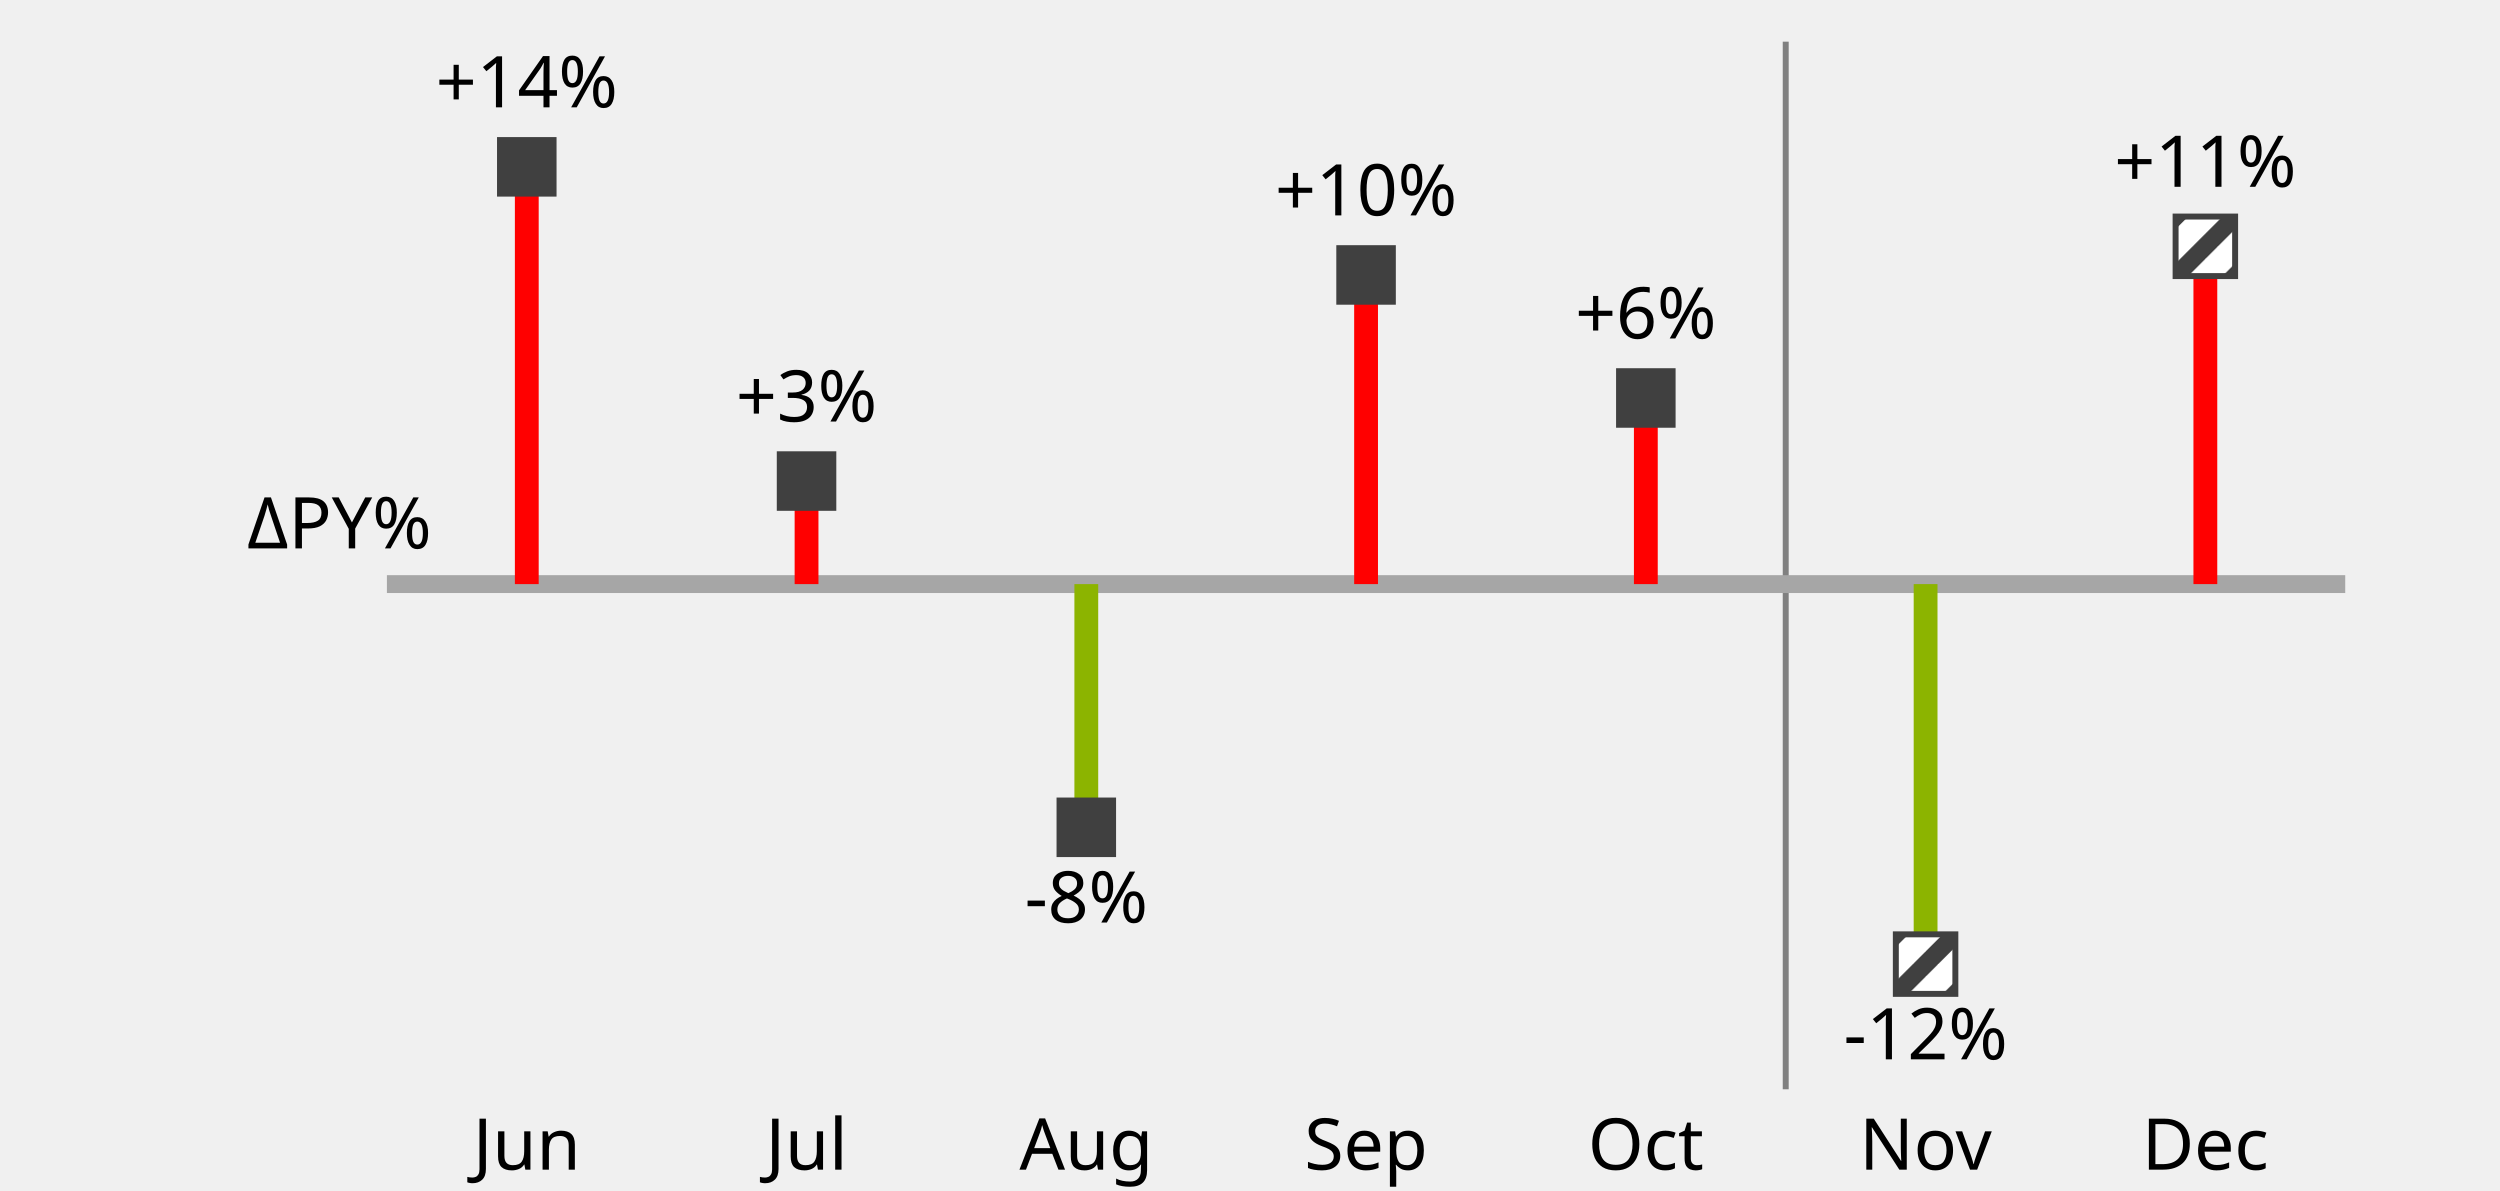
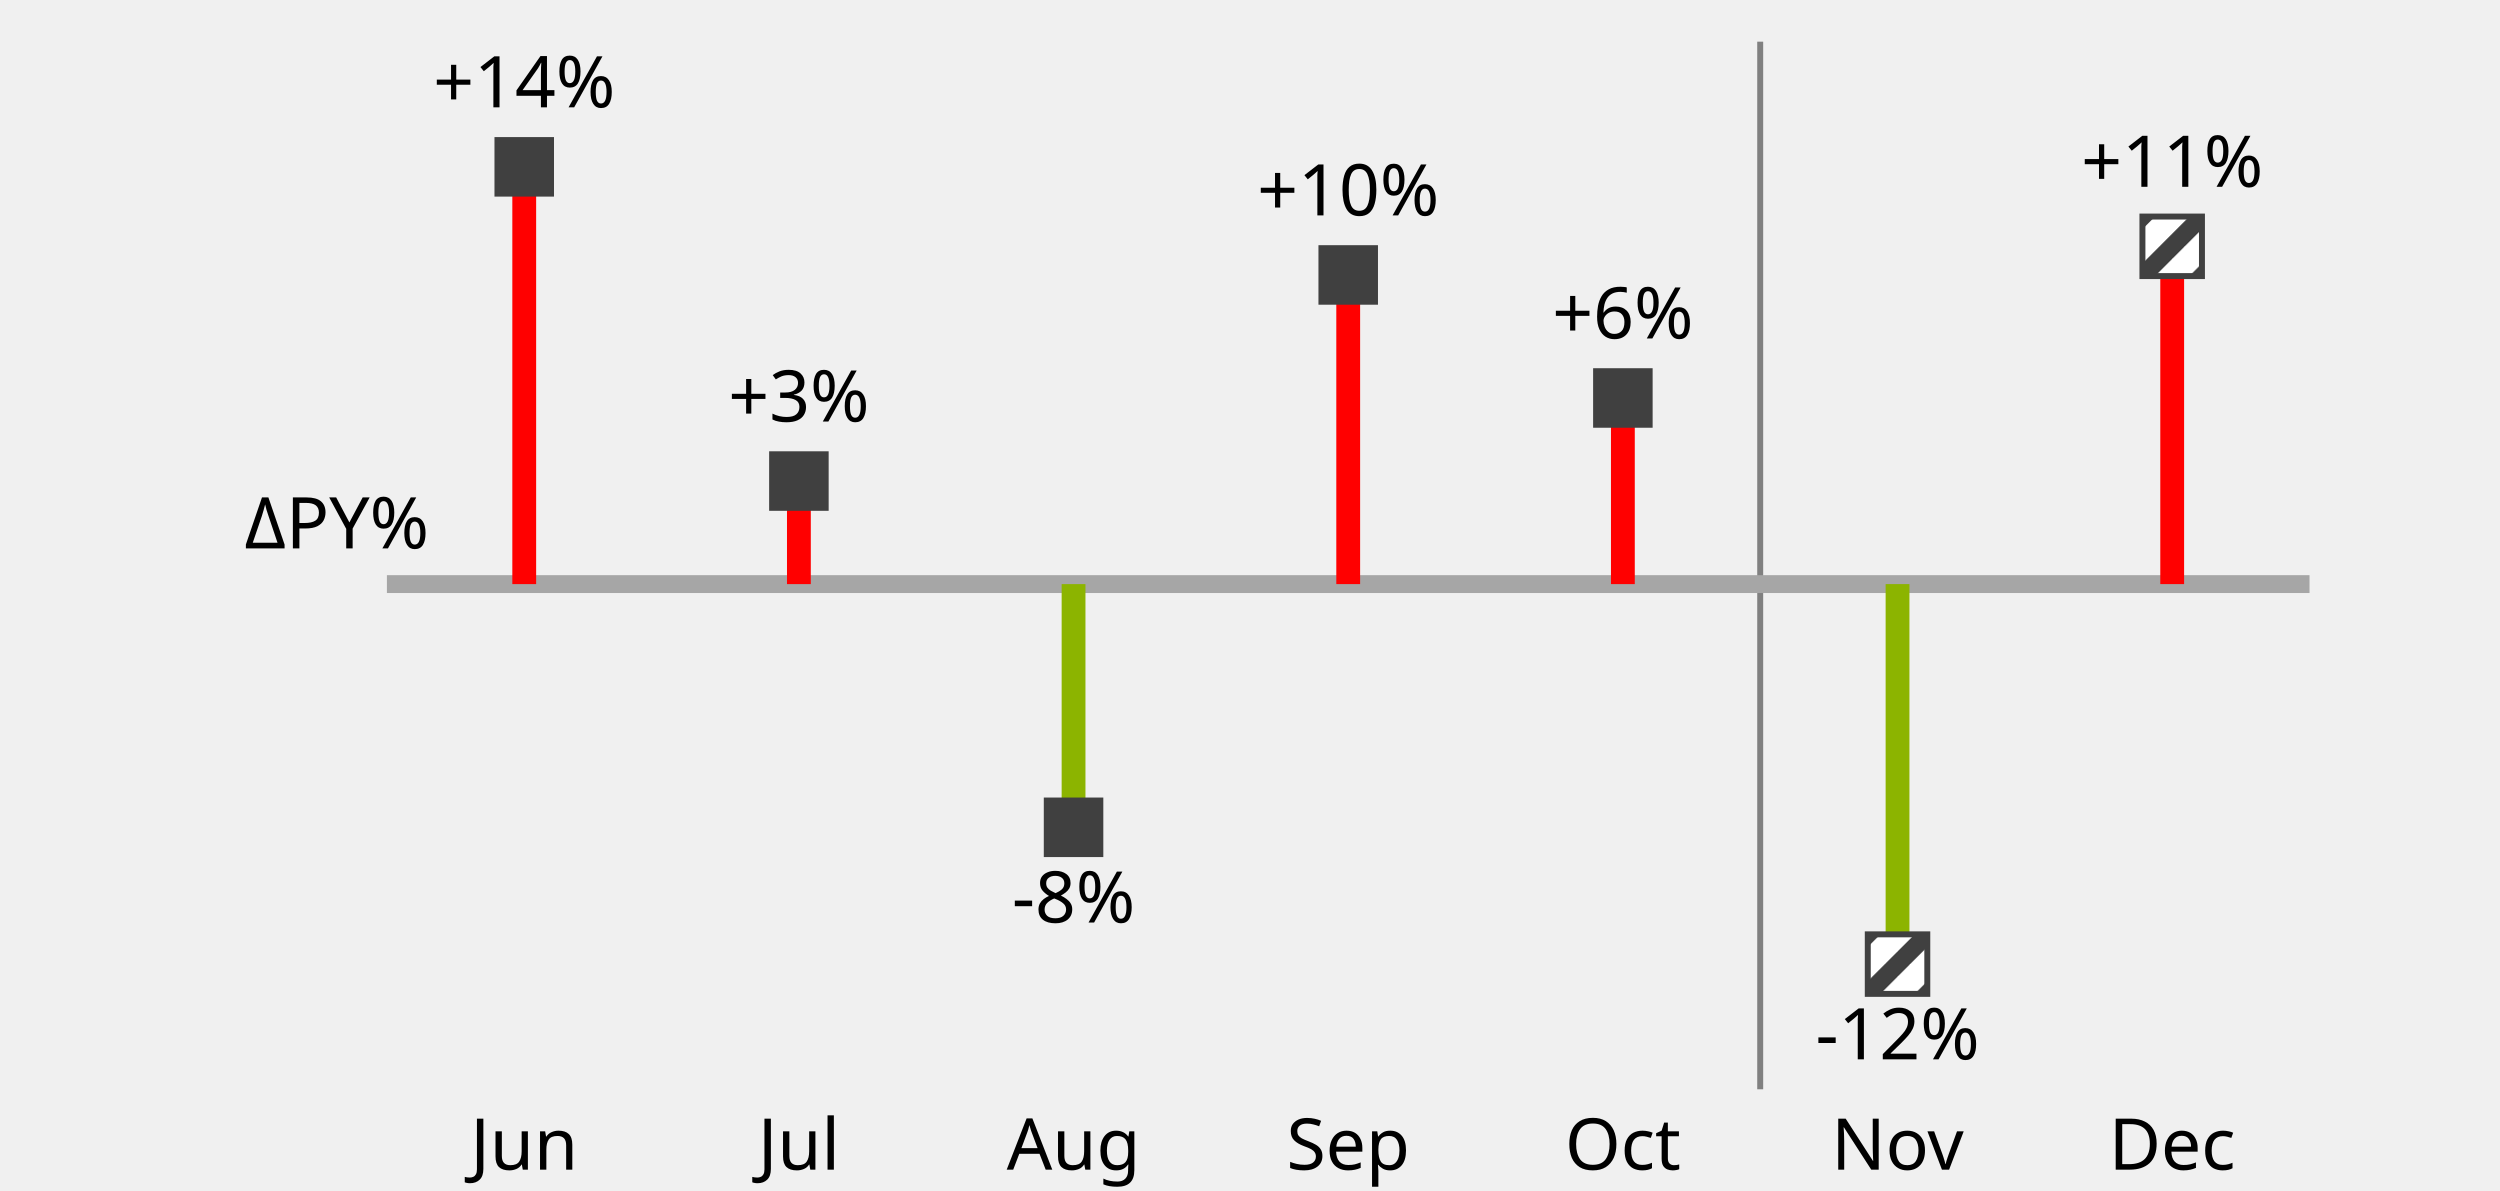
<svg xmlns="http://www.w3.org/2000/svg" version="1.1" class="marks" width="420" height="200" viewBox="0 0 420 200">
  <defs>
    <pattern id="pp-diagonal-stripe-3-404040-FFFFFF" patternUnits="userSpaceOnUse" width="10" height="10">
      <rect width="10" height="10" fill="#FFFFFF" />
      <path d="M-1,1 l2,-2 M0,10 l10,-10 M9,11 l2,-2" stroke="#404040" stroke-width="3" />
    </pattern>
  </defs>
  <g fill="none" stroke-miterlimit="4" transform="translate(65,7)">
    <g class="mark-group role-frame root" role="graphics-object" aria-roledescription="group mark container">
      <g transform="translate(0,0)">
-         <path class="background" aria-hidden="true" d="M0,0h329v176h-329Z" />
+         <path class="background" aria-hidden="true" d="M0,0h323v176h-323Z" />
        <g>
          <g class="mark-group role-axis" role="graphics-symbol" aria-roledescription="axis" aria-label="X-axis for a discrete scale with 7 values: Jun, Jul, Aug, Sep, Oct, Nov, Dec">
            <g transform="translate(0.5,176.5)">
              <path class="background" aria-hidden="true" d="M0,0h0v0h0Z" pointer-events="none" />
              <g>
                <g class="mark-text role-axis-label" pointer-events="none">
-                   <text text-anchor="middle" transform="translate(23,13)" font-family="Segoe UI" font-size="12px" fill="#000000" opacity="1">Jun</text>
-                   <text text-anchor="middle" transform="translate(70,13)" font-family="Segoe UI" font-size="12px" fill="#000000" opacity="1">Jul</text>
-                   <text text-anchor="middle" transform="translate(117,13)" font-family="Segoe UI" font-size="12px" fill="#000000" opacity="1">Aug</text>
-                   <text text-anchor="middle" transform="translate(164,13)" font-family="Segoe UI" font-size="12px" fill="#000000" opacity="1">Sep</text>
-                   <text text-anchor="middle" transform="translate(211,13)" font-family="Segoe UI" font-size="12px" fill="#000000" opacity="1">Oct</text>
-                   <text text-anchor="middle" transform="translate(258,13)" font-family="Segoe UI" font-size="12px" fill="#000000" opacity="1">Nov</text>
-                   <text text-anchor="middle" transform="translate(305,13)" font-family="Segoe UI" font-size="12px" fill="#000000" opacity="1">Dec</text>
+                   <text text-anchor="middle" transform="translate(22.57143,13)" font-family="Segoe UI" font-size="12px" fill="#000000" opacity="1">Jun</text>
+                   <text text-anchor="middle" transform="translate(68.71429,13)" font-family="Segoe UI" font-size="12px" fill="#000000" opacity="1">Jul</text>
+                   <text text-anchor="middle" transform="translate(114.8571,13)" font-family="Segoe UI" font-size="12px" fill="#000000" opacity="1">Aug</text>
+                   <text text-anchor="middle" transform="translate(161,13)" font-family="Segoe UI" font-size="12px" fill="#000000" opacity="1">Sep</text>
+                   <text text-anchor="middle" transform="translate(207.1429,13)" font-family="Segoe UI" font-size="12px" fill="#000000" opacity="1">Oct</text>
+                   <text text-anchor="middle" transform="translate(253.2857,13)" font-family="Segoe UI" font-size="12px" fill="#000000" opacity="1">Nov</text>
+                   <text text-anchor="middle" transform="translate(299.4286,13)" font-family="Segoe UI" font-size="12px" fill="#000000" opacity="1">Dec</text>
                </g>
              </g>
              <path class="foreground" aria-hidden="true" d="" pointer-events="none" display="none" />
            </g>
          </g>
          <g class="mark-symbol role-mark layer_0_marks" role="graphics-object" aria-roledescription="symbol mark container">
-             <path aria-label="Period: Jun" role="graphics-symbol" aria-roledescription="point" transform="translate(23.5,0)" d="M2.739,0A2.739,2.739,0,1,1,-2.739,0A2.739,2.739,0,1,1,2.739,0" stroke="#4c78a8" stroke-width="2" opacity="0" />
-             <path aria-label="Period: Jul" role="graphics-symbol" aria-roledescription="point" transform="translate(70.5,0)" d="M2.739,0A2.739,2.739,0,1,1,-2.739,0A2.739,2.739,0,1,1,2.739,0" stroke="#4c78a8" stroke-width="2" opacity="0" />
-             <path aria-label="Period: Aug" role="graphics-symbol" aria-roledescription="point" transform="translate(117.5,0)" d="M2.739,0A2.739,2.739,0,1,1,-2.739,0A2.739,2.739,0,1,1,2.739,0" stroke="#4c78a8" stroke-width="2" opacity="0" />
-             <path aria-label="Period: Sep" role="graphics-symbol" aria-roledescription="point" transform="translate(164.5,0)" d="M2.739,0A2.739,2.739,0,1,1,-2.739,0A2.739,2.739,0,1,1,2.739,0" stroke="#4c78a8" stroke-width="2" opacity="0" />
-             <path aria-label="Period: Oct" role="graphics-symbol" aria-roledescription="point" transform="translate(211.5,0)" d="M2.739,0A2.739,2.739,0,1,1,-2.739,0A2.739,2.739,0,1,1,2.739,0" stroke="#4c78a8" stroke-width="2" opacity="0" />
-             <path aria-label="Period: Nov" role="graphics-symbol" aria-roledescription="point" transform="translate(258.5,0)" d="M2.739,0A2.739,2.739,0,1,1,-2.739,0A2.739,2.739,0,1,1,2.739,0" stroke="#4c78a8" stroke-width="2" opacity="0" />
-             <path aria-label="Period: Dec" role="graphics-symbol" aria-roledescription="point" transform="translate(305.5,0)" d="M2.739,0A2.739,2.739,0,1,1,-2.739,0A2.739,2.739,0,1,1,2.739,0" stroke="#4c78a8" stroke-width="2" opacity="0" />
+             <path aria-label="Period: Jun" role="graphics-symbol" aria-roledescription="point" transform="translate(23.07143,0)" d="M2.739,0A2.739,2.739,0,1,1,-2.739,0A2.739,2.739,0,1,1,2.739,0" stroke="#4c78a8" stroke-width="2" opacity="0" />
+             <path aria-label="Period: Jul" role="graphics-symbol" aria-roledescription="point" transform="translate(69.21429,0)" d="M2.739,0A2.739,2.739,0,1,1,-2.739,0A2.739,2.739,0,1,1,2.739,0" stroke="#4c78a8" stroke-width="2" opacity="0" />
+             <path aria-label="Period: Aug" role="graphics-symbol" aria-roledescription="point" transform="translate(115.3571,0)" d="M2.739,0A2.739,2.739,0,1,1,-2.739,0A2.739,2.739,0,1,1,2.739,0" stroke="#4c78a8" stroke-width="2" opacity="0" />
+             <path aria-label="Period: Sep" role="graphics-symbol" aria-roledescription="point" transform="translate(161.5,0)" d="M2.739,0A2.739,2.739,0,1,1,-2.739,0A2.739,2.739,0,1,1,2.739,0" stroke="#4c78a8" stroke-width="2" opacity="0" />
+             <path aria-label="Period: Oct" role="graphics-symbol" aria-roledescription="point" transform="translate(207.6429,0)" d="M2.739,0A2.739,2.739,0,1,1,-2.739,0A2.739,2.739,0,1,1,2.739,0" stroke="#4c78a8" stroke-width="2" opacity="0" />
+             <path aria-label="Period: Nov" role="graphics-symbol" aria-roledescription="point" transform="translate(253.7857,0)" d="M2.739,0A2.739,2.739,0,1,1,-2.739,0A2.739,2.739,0,1,1,2.739,0" stroke="#4c78a8" stroke-width="2" opacity="0" />
+             <path aria-label="Period: Dec" role="graphics-symbol" aria-roledescription="point" transform="translate(299.9286,0)" d="M2.739,0A2.739,2.739,0,1,1,-2.739,0A2.739,2.739,0,1,1,2.739,0" stroke="#4c78a8" stroke-width="2" opacity="0" />
          </g>
          <g class="mark-symbol role-mark layer_1_marks" role="graphics-object" aria-roledescription="symbol mark container">
-             <path aria-label="Period: Jun" role="graphics-symbol" aria-roledescription="point" transform="translate(23.5,176)" d="M2.739,0A2.739,2.739,0,1,1,-2.739,0A2.739,2.739,0,1,1,2.739,0" stroke="#4c78a8" stroke-width="2" opacity="0" />
-             <path aria-label="Period: Jul" role="graphics-symbol" aria-roledescription="point" transform="translate(70.5,176)" d="M2.739,0A2.739,2.739,0,1,1,-2.739,0A2.739,2.739,0,1,1,2.739,0" stroke="#4c78a8" stroke-width="2" opacity="0" />
-             <path aria-label="Period: Aug" role="graphics-symbol" aria-roledescription="point" transform="translate(117.5,176)" d="M2.739,0A2.739,2.739,0,1,1,-2.739,0A2.739,2.739,0,1,1,2.739,0" stroke="#4c78a8" stroke-width="2" opacity="0" />
-             <path aria-label="Period: Sep" role="graphics-symbol" aria-roledescription="point" transform="translate(164.5,176)" d="M2.739,0A2.739,2.739,0,1,1,-2.739,0A2.739,2.739,0,1,1,2.739,0" stroke="#4c78a8" stroke-width="2" opacity="0" />
-             <path aria-label="Period: Oct" role="graphics-symbol" aria-roledescription="point" transform="translate(211.5,176)" d="M2.739,0A2.739,2.739,0,1,1,-2.739,0A2.739,2.739,0,1,1,2.739,0" stroke="#4c78a8" stroke-width="2" opacity="0" />
-             <path aria-label="Period: Nov" role="graphics-symbol" aria-roledescription="point" transform="translate(258.5,176)" d="M2.739,0A2.739,2.739,0,1,1,-2.739,0A2.739,2.739,0,1,1,2.739,0" stroke="#4c78a8" stroke-width="2" opacity="0" />
-             <path aria-label="Period: Dec" role="graphics-symbol" aria-roledescription="point" transform="translate(305.5,176)" d="M2.739,0A2.739,2.739,0,1,1,-2.739,0A2.739,2.739,0,1,1,2.739,0" stroke="#4c78a8" stroke-width="2" opacity="0" />
+             <path aria-label="Period: Jun" role="graphics-symbol" aria-roledescription="point" transform="translate(23.07143,176)" d="M2.739,0A2.739,2.739,0,1,1,-2.739,0A2.739,2.739,0,1,1,2.739,0" stroke="#4c78a8" stroke-width="2" opacity="0" />
+             <path aria-label="Period: Jul" role="graphics-symbol" aria-roledescription="point" transform="translate(69.21429,176)" d="M2.739,0A2.739,2.739,0,1,1,-2.739,0A2.739,2.739,0,1,1,2.739,0" stroke="#4c78a8" stroke-width="2" opacity="0" />
+             <path aria-label="Period: Aug" role="graphics-symbol" aria-roledescription="point" transform="translate(115.3571,176)" d="M2.739,0A2.739,2.739,0,1,1,-2.739,0A2.739,2.739,0,1,1,2.739,0" stroke="#4c78a8" stroke-width="2" opacity="0" />
+             <path aria-label="Period: Sep" role="graphics-symbol" aria-roledescription="point" transform="translate(161.5,176)" d="M2.739,0A2.739,2.739,0,1,1,-2.739,0A2.739,2.739,0,1,1,2.739,0" stroke="#4c78a8" stroke-width="2" opacity="0" />
+             <path aria-label="Period: Oct" role="graphics-symbol" aria-roledescription="point" transform="translate(207.6429,176)" d="M2.739,0A2.739,2.739,0,1,1,-2.739,0A2.739,2.739,0,1,1,2.739,0" stroke="#4c78a8" stroke-width="2" opacity="0" />
+             <path aria-label="Period: Nov" role="graphics-symbol" aria-roledescription="point" transform="translate(253.7857,176)" d="M2.739,0A2.739,2.739,0,1,1,-2.739,0A2.739,2.739,0,1,1,2.739,0" stroke="#4c78a8" stroke-width="2" opacity="0" />
+             <path aria-label="Period: Dec" role="graphics-symbol" aria-roledescription="point" transform="translate(299.9286,176)" d="M2.739,0A2.739,2.739,0,1,1,-2.739,0A2.739,2.739,0,1,1,2.739,0" stroke="#4c78a8" stroke-width="2" opacity="0" />
          </g>
          <g class="mark-rect role-mark layer_2_marks" role="graphics-object" aria-roledescription="rect mark container">
-             <path aria-label="Period: Jun" role="graphics-symbol" aria-roledescription="bar" d="M-3.552713678800501e-15,0h47v176h-47Z" opacity="1" />
-             <path aria-label="Period: Jul" role="graphics-symbol" aria-roledescription="bar" d="M47,0h47v176h-47Z" opacity="1" />
-             <path aria-label="Period: Aug" role="graphics-symbol" aria-roledescription="bar" d="M94,0h47v176h-47Z" opacity="1" />
-             <path aria-label="Period: Sep" role="graphics-symbol" aria-roledescription="bar" d="M141,0h47v176h-47Z" opacity="1" />
-             <path aria-label="Period: Oct" role="graphics-symbol" aria-roledescription="bar" d="M188,0h47v176h-47Z" opacity="1" />
-             <path aria-label="Period: Nov" role="graphics-symbol" aria-roledescription="bar" d="M235,0h47v176h-47Z" opacity="1" />
-             <path aria-label="Period: Dec" role="graphics-symbol" aria-roledescription="bar" d="M282,0h47v176h-47Z" opacity="1" />
+             <path aria-label="Period: Jun" role="graphics-symbol" aria-roledescription="bar" d="M0,0h46.143v176h-46.143Z" opacity="1" />
+             <path aria-label="Period: Jul" role="graphics-symbol" aria-roledescription="bar" d="M46.143,0h46.143v176h-46.143Z" opacity="1" />
+             <path aria-label="Period: Aug" role="graphics-symbol" aria-roledescription="bar" d="M92.286,0h46.143v176h-46.143Z" opacity="1" />
+             <path aria-label="Period: Sep" role="graphics-symbol" aria-roledescription="bar" d="M138.429,0h46.143v176h-46.143Z" opacity="1" />
+             <path aria-label="Period: Oct" role="graphics-symbol" aria-roledescription="bar" d="M184.571,0h46.143v176h-46.143Z" opacity="1" />
+             <path aria-label="Period: Nov" role="graphics-symbol" aria-roledescription="bar" d="M230.714,0h46.143v176h-46.143Z" opacity="1" />
+             <path aria-label="Period: Dec" role="graphics-symbol" aria-roledescription="bar" d="M276.857,0h46.143v176h-46.143Z" opacity="1" />
          </g>
          <g class="mark-rule role-mark layer_3_marks" role="graphics-object" aria-roledescription="rule mark container">
-             <line aria-label="Period: Nov" role="graphics-symbol" aria-roledescription="rule mark" transform="translate(235,0)" x2="0" y2="176" stroke="#808080" stroke-width="1" />
+             <line aria-label="Period: Nov" role="graphics-symbol" aria-roledescription="rule mark" transform="translate(230.7143,0)" x2="0" y2="176" stroke="#808080" stroke-width="1" />
          </g>
          <g class="mark-rule role-mark layer_4_marks" role="graphics-symbol" aria-roledescription="rule mark container">
-             <line transform="translate(0,91.12945)" x2="329" y2="0" stroke="#A6A6A6" stroke-width="3" />
+             <line transform="translate(0,91.12945)" x2="323" y2="0" stroke="#A6A6A6" stroke-width="3" />
          </g>
          <g class="mark-rule role-mark layer_5_marks" role="graphics-symbol" aria-roledescription="rule mark container" />
          <g class="mark-rule role-mark layer_6_marks" role="graphics-symbol" aria-roledescription="rule mark container" />
          <g class="mark-rule role-mark layer_7_marks" role="graphics-object" aria-roledescription="rule mark container">
-             <line aria-label="Period: Jun; Δ%: +14%" role="graphics-symbol" aria-roledescription="rule mark" transform="translate(23.5,21.02987)" x2="0" y2="70.1" stroke="#FF0000" stroke-width="4" stroke-linecap="butt" opacity="1" />
-             <line aria-label="Period: Jul; Δ%: +3%" role="graphics-symbol" aria-roledescription="rule mark" transform="translate(70.5,73.81672)" x2="0" y2="17.313" stroke="#FF0000" stroke-width="4" stroke-linecap="butt" opacity="1" />
-             <line aria-label="Period: Aug; Δ%: -8%" role="graphics-symbol" aria-roledescription="rule mark" transform="translate(117.5,131.9875)" x2="0" y2="-40.858" stroke="#8CB400" stroke-width="4" stroke-linecap="butt" opacity="1" />
-             <line aria-label="Period: Sep; Δ%: +10%" role="graphics-symbol" aria-roledescription="rule mark" transform="translate(164.5,39.19126)" x2="0" y2="51.938" stroke="#FF0000" stroke-width="4" stroke-linecap="butt" opacity="1" />
-             <line aria-label="Period: Oct; Δ%: +6%" role="graphics-symbol" aria-roledescription="rule mark" transform="translate(211.5,59.86054)" x2="0" y2="31.269" stroke="#FF0000" stroke-width="4" stroke-linecap="butt" opacity="1" />
-             <line aria-label="Period: Nov; Δ%: -12%" role="graphics-symbol" aria-roledescription="rule mark" transform="translate(258.5,154.9701)" x2="0" y2="-63.841" stroke="#8CB400" stroke-width="4" stroke-linecap="butt" opacity="1" />
-             <line aria-label="Period: Dec; Δ%: +11%" role="graphics-symbol" aria-roledescription="rule mark" transform="translate(305.5,34.38217)" x2="0" y2="56.747" stroke="#FF0000" stroke-width="4" stroke-linecap="butt" opacity="1" />
+             <line aria-label="Period: Jun; Δ%: +14%" role="graphics-symbol" aria-roledescription="rule mark" transform="translate(23.07143,21.02987)" x2="0" y2="70.1" stroke="#FF0000" stroke-width="4" stroke-linecap="butt" opacity="1" />
+             <line aria-label="Period: Jul; Δ%: +3%" role="graphics-symbol" aria-roledescription="rule mark" transform="translate(69.21429,73.81672)" x2="0" y2="17.313" stroke="#FF0000" stroke-width="4" stroke-linecap="butt" opacity="1" />
+             <line aria-label="Period: Aug; Δ%: -8%" role="graphics-symbol" aria-roledescription="rule mark" transform="translate(115.3571,131.9875)" x2="0" y2="-40.858" stroke="#8CB400" stroke-width="4" stroke-linecap="butt" opacity="1" />
+             <line aria-label="Period: Sep; Δ%: +10%" role="graphics-symbol" aria-roledescription="rule mark" transform="translate(161.5,39.19126)" x2="0" y2="51.938" stroke="#FF0000" stroke-width="4" stroke-linecap="butt" opacity="1" />
+             <line aria-label="Period: Oct; Δ%: +6%" role="graphics-symbol" aria-roledescription="rule mark" transform="translate(207.6429,59.86054)" x2="0" y2="31.269" stroke="#FF0000" stroke-width="4" stroke-linecap="butt" opacity="1" />
+             <line aria-label="Period: Nov; Δ%: -12%" role="graphics-symbol" aria-roledescription="rule mark" transform="translate(253.7857,154.9701)" x2="0" y2="-63.841" stroke="#8CB400" stroke-width="4" stroke-linecap="butt" opacity="1" />
+             <line aria-label="Period: Dec; Δ%: +11%" role="graphics-symbol" aria-roledescription="rule mark" transform="translate(299.9286,34.38217)" x2="0" y2="56.747" stroke="#FF0000" stroke-width="4" stroke-linecap="butt" opacity="1" />
          </g>
          <g class="mark-symbol role-mark layer_8_marks" role="graphics-object" aria-roledescription="symbol mark container">
-             <path aria-label="Period: Nov" role="graphics-symbol" aria-roledescription="square" transform="translate(258.5,154.9701)" d="M-5,-5h10v10h-10Z" fill="#FFFFFF" stroke-width="2" opacity="1" />
-             <path aria-label="Period: Dec" role="graphics-symbol" aria-roledescription="square" transform="translate(305.5,34.38217)" d="M-5,-5h10v10h-10Z" fill="#FFFFFF" stroke-width="2" opacity="1" />
+             <path aria-label="Period: Nov" role="graphics-symbol" aria-roledescription="square" transform="translate(253.7857,154.9701)" d="M-5,-5h10v10h-10Z" fill="#FFFFFF" stroke-width="2" opacity="1" />
+             <path aria-label="Period: Dec" role="graphics-symbol" aria-roledescription="square" transform="translate(299.9286,34.38217)" d="M-5,-5h10v10h-10Z" fill="#FFFFFF" stroke-width="2" opacity="1" />
          </g>
          <g class="mark-symbol role-mark layer_9_marks" role="graphics-object" aria-roledescription="symbol mark container">
-             <path aria-label="Period: Jun" role="graphics-symbol" aria-roledescription="square" transform="translate(23.5,21.02987)" d="M-5,-5h10v10h-10Z" fill="#404040" stroke-width="1" opacity="1" />
-             <path aria-label="Period: Jul" role="graphics-symbol" aria-roledescription="square" transform="translate(70.5,73.81672)" d="M-5,-5h10v10h-10Z" fill="#404040" stroke-width="1" opacity="1" />
-             <path aria-label="Period: Aug" role="graphics-symbol" aria-roledescription="square" transform="translate(117.5,131.9875)" d="M-5,-5h10v10h-10Z" fill="#404040" stroke-width="1" opacity="1" />
-             <path aria-label="Period: Sep" role="graphics-symbol" aria-roledescription="square" transform="translate(164.5,39.19126)" d="M-5,-5h10v10h-10Z" fill="#404040" stroke-width="1" opacity="1" />
-             <path aria-label="Period: Oct" role="graphics-symbol" aria-roledescription="square" transform="translate(211.5,59.86054)" d="M-5,-5h10v10h-10Z" fill="#404040" stroke-width="1" opacity="1" />
-             <path aria-label="Period: Nov" role="graphics-symbol" aria-roledescription="square" transform="translate(258.5,154.9701)" d="M-5,-5h10v10h-10Z" fill="url(#pp-diagonal-stripe-3-404040-FFFFFF)" stroke="#404040" stroke-width="1" opacity="1" />
-             <path aria-label="Period: Dec" role="graphics-symbol" aria-roledescription="square" transform="translate(305.5,34.38217)" d="M-5,-5h10v10h-10Z" fill="url(#pp-diagonal-stripe-3-404040-FFFFFF)" stroke="#404040" stroke-width="1" opacity="1" />
+             <path aria-label="Period: Jun" role="graphics-symbol" aria-roledescription="square" transform="translate(23.07143,21.02987)" d="M-5,-5h10v10h-10Z" fill="#404040" stroke-width="1" opacity="1" />
+             <path aria-label="Period: Jul" role="graphics-symbol" aria-roledescription="square" transform="translate(69.21429,73.81672)" d="M-5,-5h10v10h-10Z" fill="#404040" stroke-width="1" opacity="1" />
+             <path aria-label="Period: Aug" role="graphics-symbol" aria-roledescription="square" transform="translate(115.3571,131.9875)" d="M-5,-5h10v10h-10Z" fill="#404040" stroke-width="1" opacity="1" />
+             <path aria-label="Period: Sep" role="graphics-symbol" aria-roledescription="square" transform="translate(161.5,39.19126)" d="M-5,-5h10v10h-10Z" fill="#404040" stroke-width="1" opacity="1" />
+             <path aria-label="Period: Oct" role="graphics-symbol" aria-roledescription="square" transform="translate(207.6429,59.86054)" d="M-5,-5h10v10h-10Z" fill="#404040" stroke-width="1" opacity="1" />
+             <path aria-label="Period: Nov" role="graphics-symbol" aria-roledescription="square" transform="translate(253.7857,154.9701)" d="M-5,-5h10v10h-10Z" fill="url(#pp-diagonal-stripe-3-404040-FFFFFF)" stroke="#404040" stroke-width="1" opacity="1" />
+             <path aria-label="Period: Dec" role="graphics-symbol" aria-roledescription="square" transform="translate(299.9286,34.38217)" d="M-5,-5h10v10h-10Z" fill="url(#pp-diagonal-stripe-3-404040-FFFFFF)" stroke="#404040" stroke-width="1" opacity="1" />
          </g>
          <g class="mark-text role-mark layer_10_marks" role="graphics-object" aria-roledescription="text mark container">
-             <text aria-label="Period: Jun" role="graphics-symbol" aria-roledescription="text mark" text-anchor="middle" transform="translate(23.5,11.02987)" font-family="Segoe UI" font-size="12px" fill="#000000">+14%</text>
-             <text aria-label="Period: Jul" role="graphics-symbol" aria-roledescription="text mark" text-anchor="middle" transform="translate(70.5,63.81672)" font-family="Segoe UI" font-size="12px" fill="#000000">+3%</text>
-             <text aria-label="Period: Aug" role="graphics-symbol" aria-roledescription="text mark" text-anchor="middle" transform="translate(117.5,147.9875)" font-family="Segoe UI" font-size="12px" fill="#000000">-8%</text>
-             <text aria-label="Period: Sep" role="graphics-symbol" aria-roledescription="text mark" text-anchor="middle" transform="translate(164.5,29.19126)" font-family="Segoe UI" font-size="12px" fill="#000000">+10%</text>
-             <text aria-label="Period: Oct" role="graphics-symbol" aria-roledescription="text mark" text-anchor="middle" transform="translate(211.5,49.86054)" font-family="Segoe UI" font-size="12px" fill="#000000">+6%</text>
-             <text aria-label="Period: Nov" role="graphics-symbol" aria-roledescription="text mark" text-anchor="middle" transform="translate(258.5,170.9701)" font-family="Segoe UI" font-size="12px" fill="#000000">-12%</text>
-             <text aria-label="Period: Dec" role="graphics-symbol" aria-roledescription="text mark" text-anchor="middle" transform="translate(305.5,24.38217)" font-family="Segoe UI" font-size="12px" fill="#000000">+11%</text>
+             <text aria-label="Period: Jun" role="graphics-symbol" aria-roledescription="text mark" text-anchor="middle" transform="translate(23.07143,11.02987)" font-family="Segoe UI" font-size="12px" fill="#000000">+14%</text>
+             <text aria-label="Period: Jul" role="graphics-symbol" aria-roledescription="text mark" text-anchor="middle" transform="translate(69.21429,63.81672)" font-family="Segoe UI" font-size="12px" fill="#000000">+3%</text>
+             <text aria-label="Period: Aug" role="graphics-symbol" aria-roledescription="text mark" text-anchor="middle" transform="translate(115.3571,147.9875)" font-family="Segoe UI" font-size="12px" fill="#000000">-8%</text>
+             <text aria-label="Period: Sep" role="graphics-symbol" aria-roledescription="text mark" text-anchor="middle" transform="translate(161.5,29.19126)" font-family="Segoe UI" font-size="12px" fill="#000000">+10%</text>
+             <text aria-label="Period: Oct" role="graphics-symbol" aria-roledescription="text mark" text-anchor="middle" transform="translate(207.6429,49.86054)" font-family="Segoe UI" font-size="12px" fill="#000000">+6%</text>
+             <text aria-label="Period: Nov" role="graphics-symbol" aria-roledescription="text mark" text-anchor="middle" transform="translate(253.7857,170.9701)" font-family="Segoe UI" font-size="12px" fill="#000000">-12%</text>
+             <text aria-label="Period: Dec" role="graphics-symbol" aria-roledescription="text mark" text-anchor="middle" transform="translate(299.9286,24.38217)" font-family="Segoe UI" font-size="12px" fill="#000000">+11%</text>
          </g>
          <g class="mark-symbol role-mark layer_11_marks" role="graphics-symbol" aria-roledescription="symbol mark container" />
          <g class="mark-text role-mark layer_12_marks" role="graphics-object" aria-roledescription="text mark container">
-             <text aria-label="Period: Jun" role="graphics-symbol" aria-roledescription="text mark" text-anchor="end" transform="translate(7.4994,85.12945)" font-family="Segoe UI" font-size="12px" fill="#000000">ΔPY%</text>
+             <text aria-label="Period: Jun" role="graphics-symbol" aria-roledescription="text mark" text-anchor="end" transform="translate(7.070829,85.12945)" font-family="Segoe UI" font-size="12px" fill="#000000">ΔPY%</text>
          </g>
        </g>
        <path class="foreground" aria-hidden="true" d="" display="none" />
      </g>
    </g>
  </g>
</svg>
